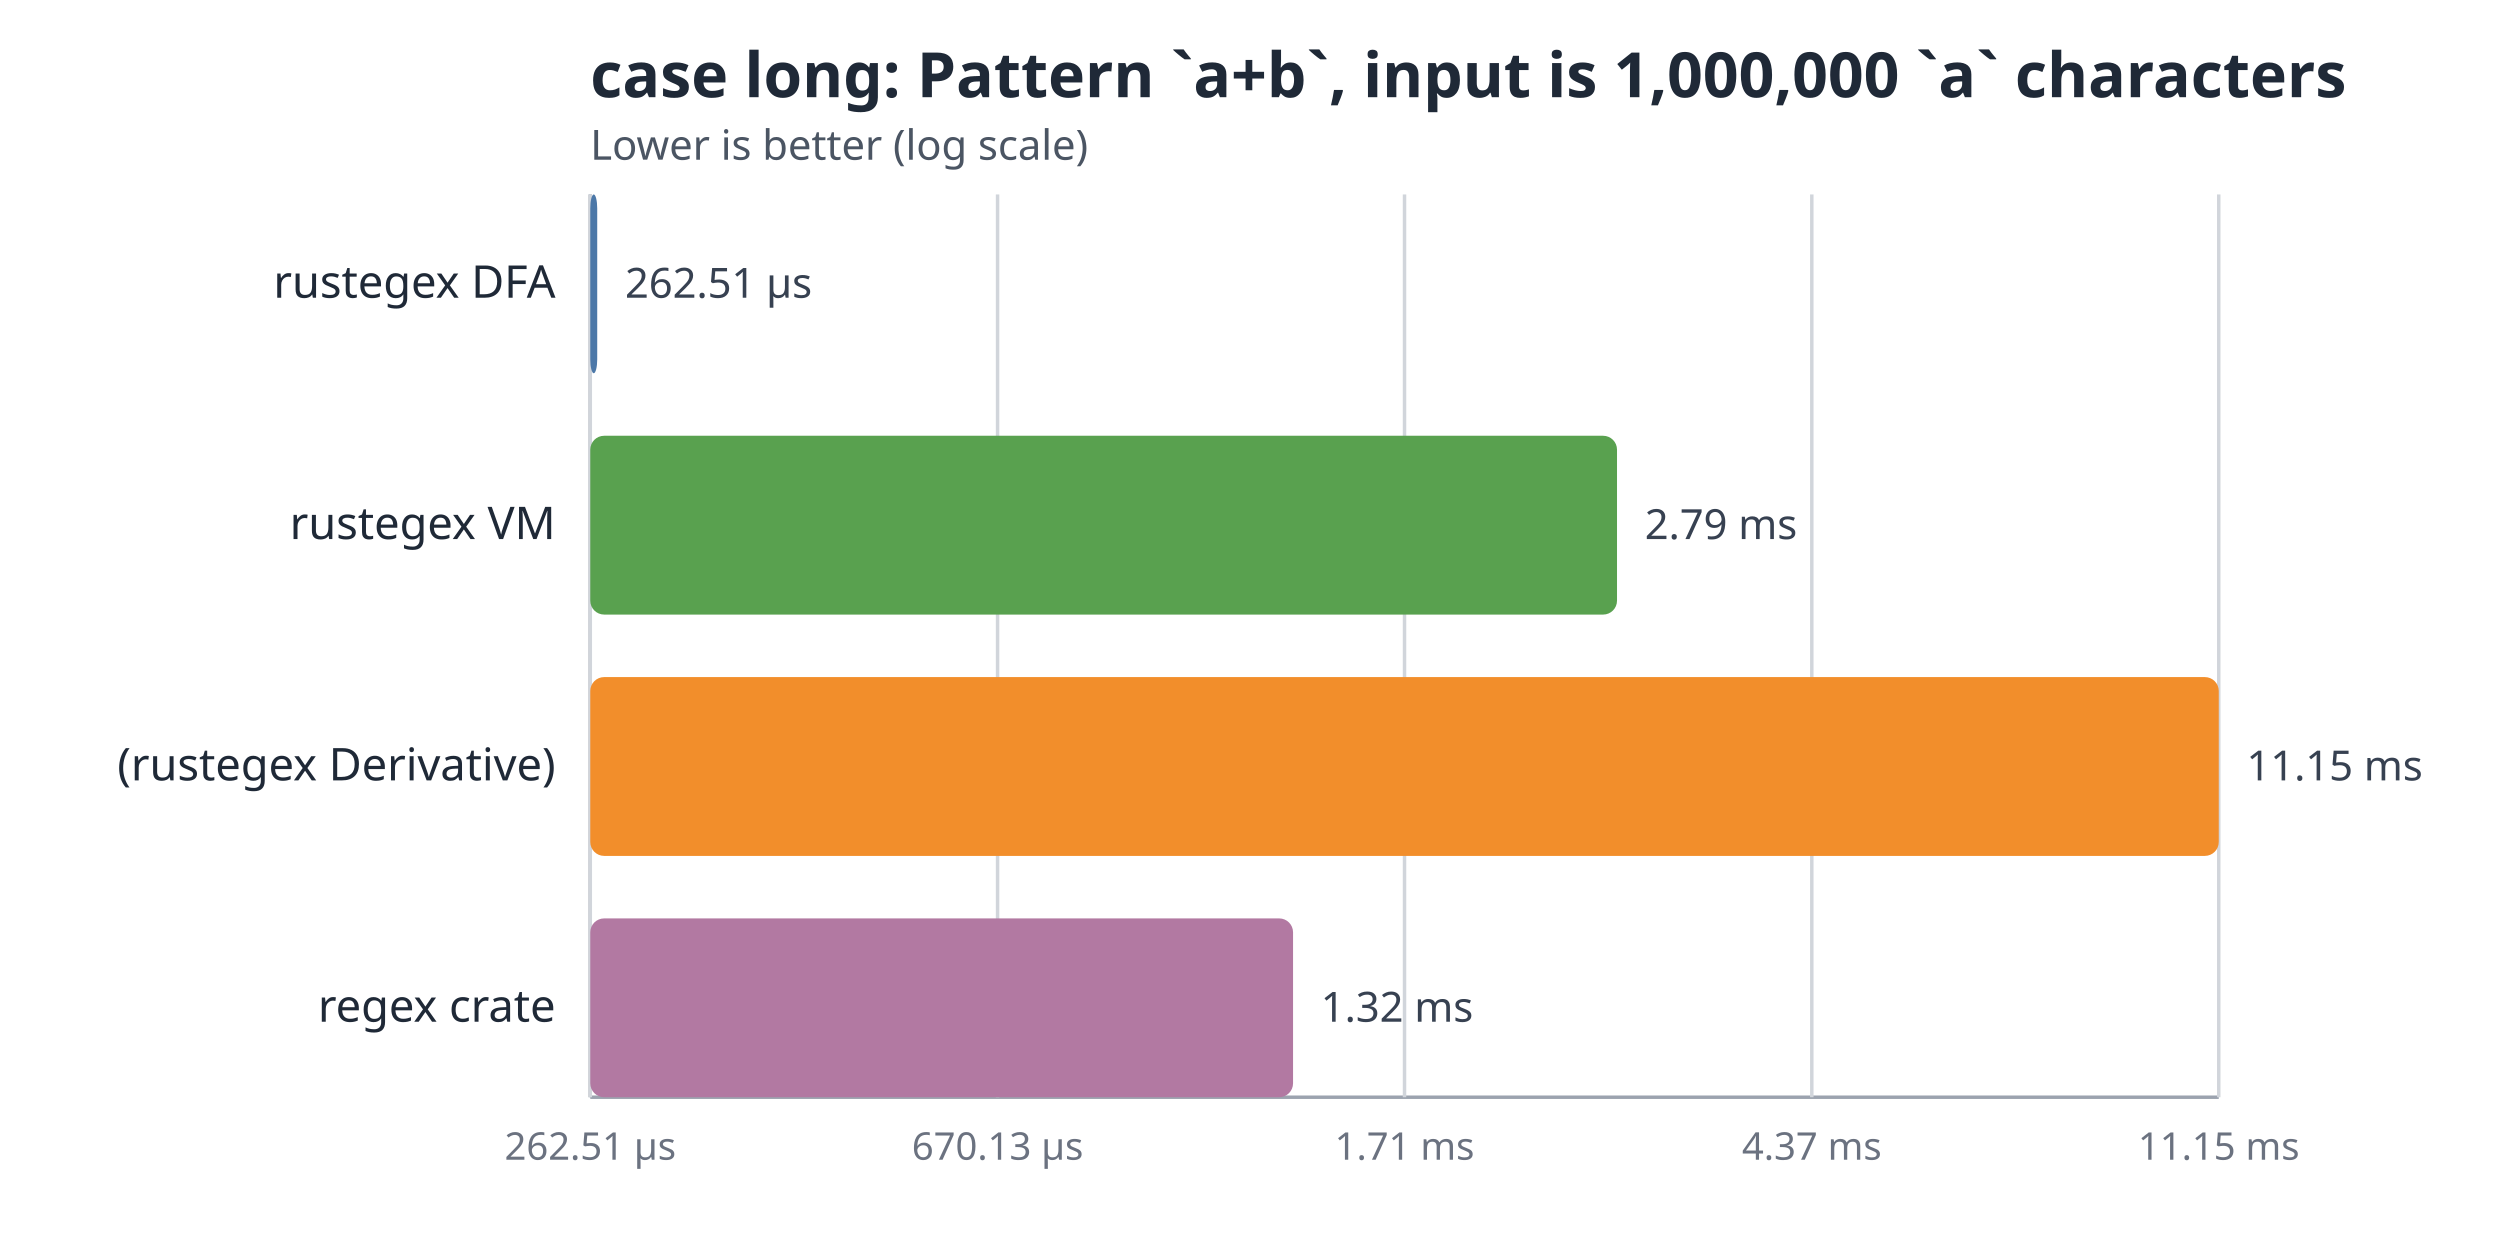
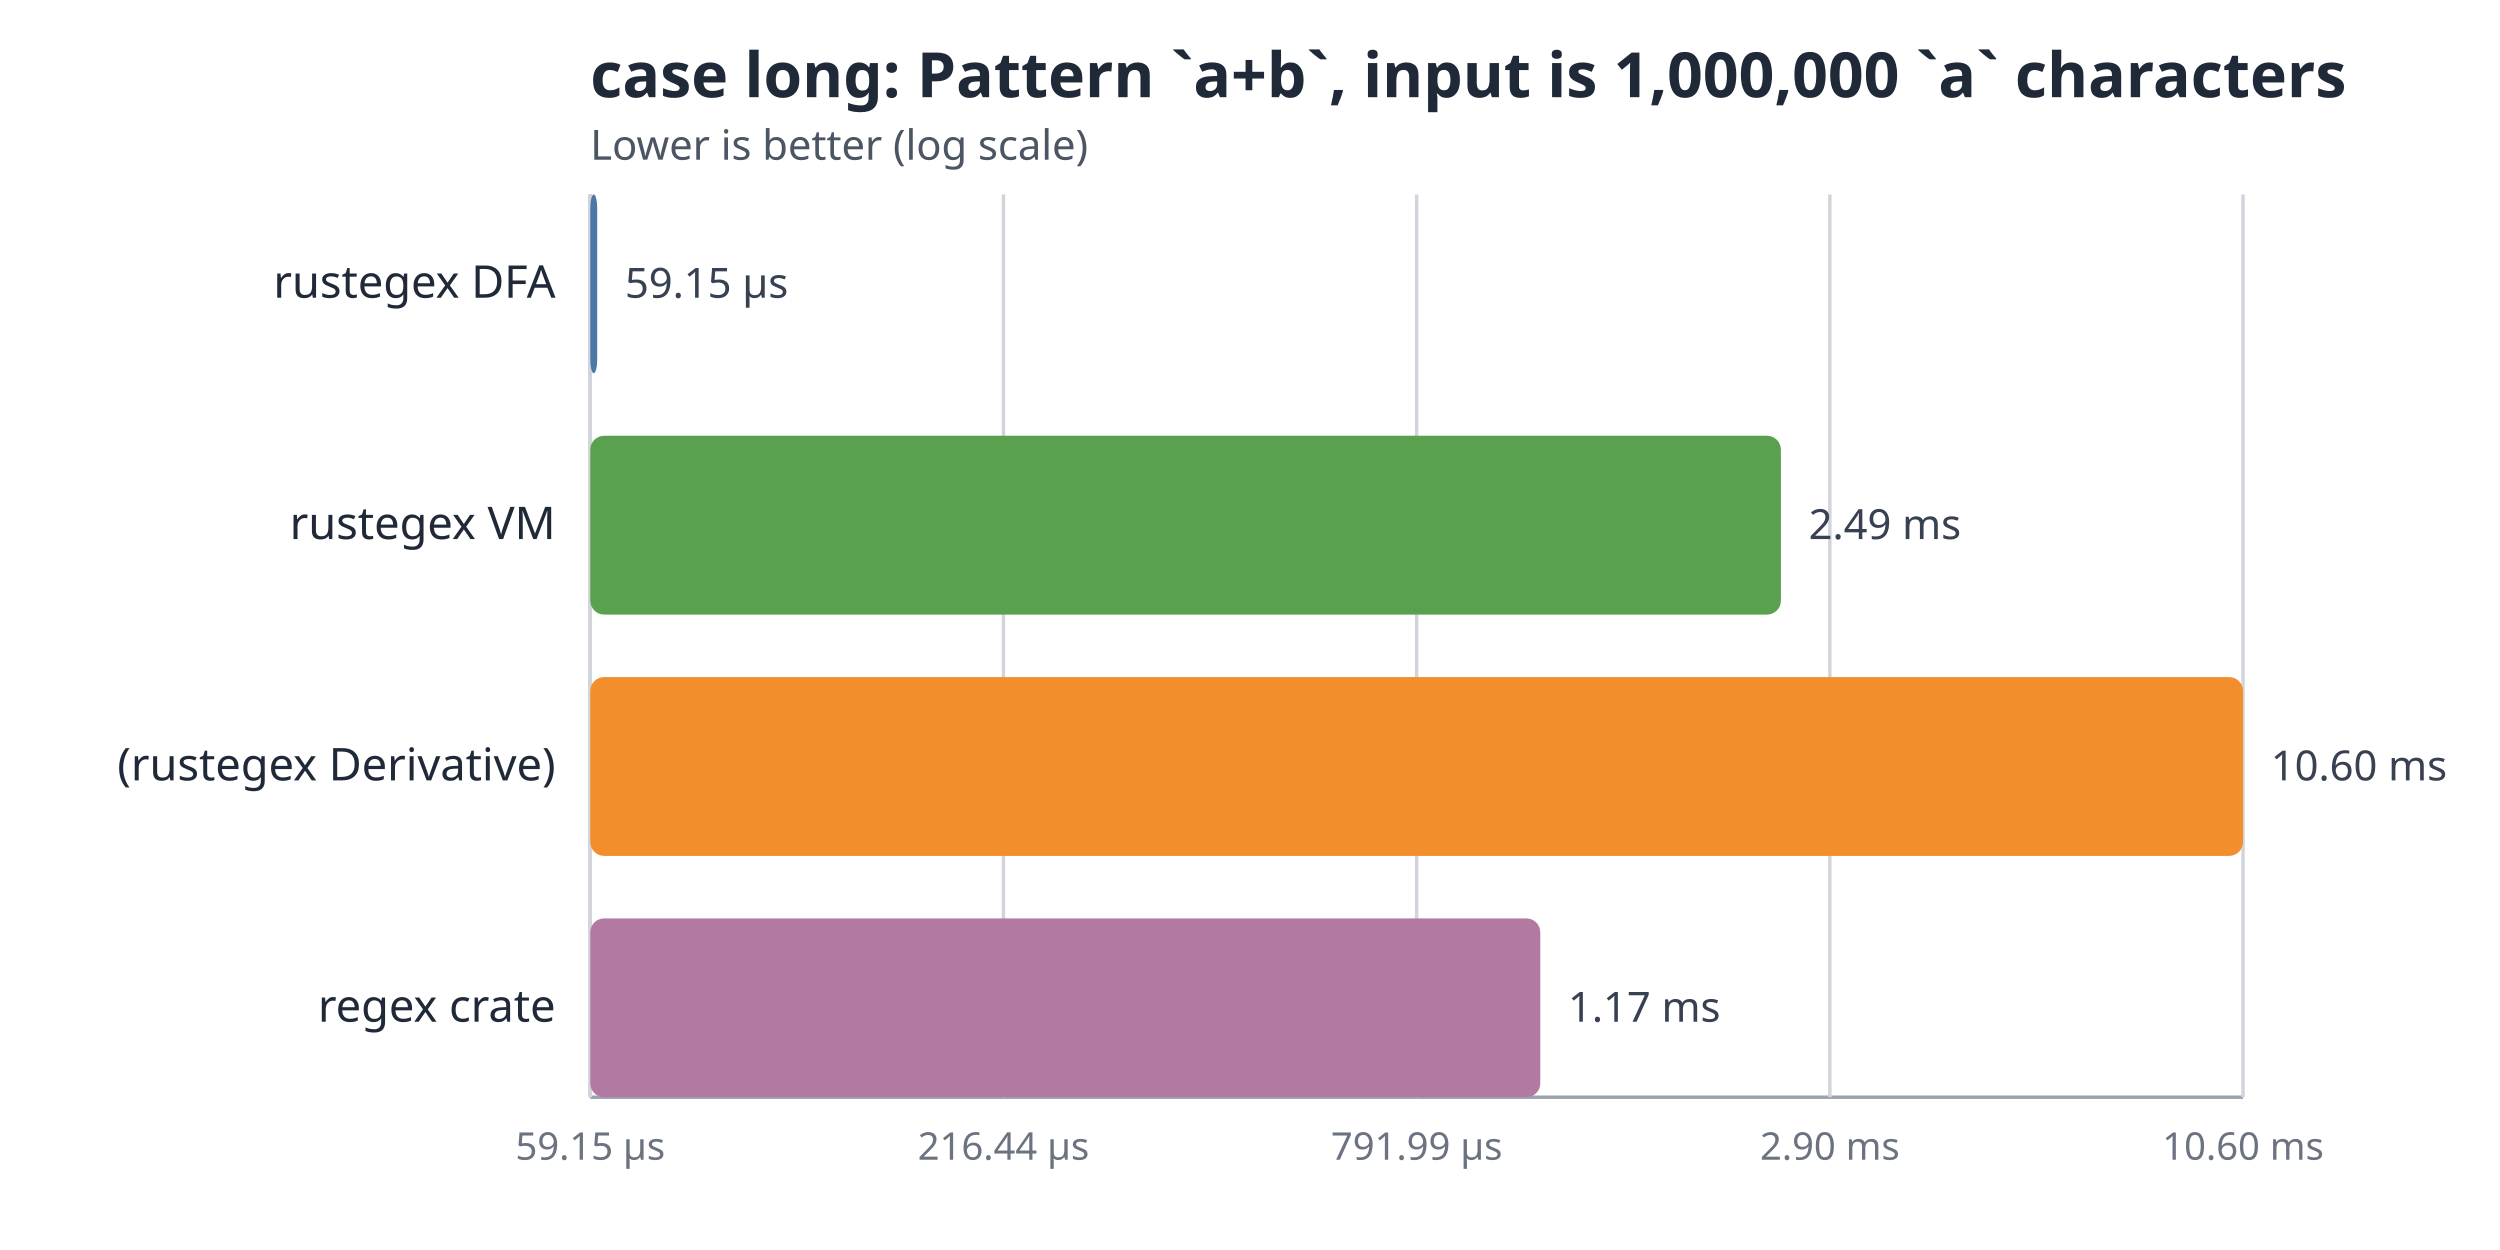
<svg xmlns="http://www.w3.org/2000/svg" width="720" height="360" viewBox="0 0 720 360">
  <rect width="100%" height="100%" fill="#ffffff" />
  <style>text { font-family: ui-sans-serif, system-ui, sans-serif; fill: #1f2937; }.title { font-size: 18px; font-weight: 700; }.subtitle { font-size: 12px; fill: #4b5563; }.label { font-size: 13px; }.value { font-size: 12px; fill: #374151; }.axis { stroke: #9ca3af; stroke-width: 1; }.tick { stroke: #d1d5db; stroke-width: 1; }.tick-label { font-size: 11px; fill: #6b7280; }</style>
  <text class="title" x="170" y="28">case long: Pattern `a+b`, input is 1,000,000 `a` characters</text>
  <text class="subtitle" x="170" y="46">Lower is better (log scale)</text>
-   <line class="axis" x1="170" y1="316" x2="639" y2="316" />
+   <line class="axis" x1="170" y1="316" x2="646" y2="316" />
  <line class="axis" x1="170" y1="56" x2="170" y2="316" />
  <line class="tick" x1="170.0" y1="56" x2="170.0" y2="316" />
-   <text class="tick-label" x="170.0" y="334" text-anchor="middle">262.51 µs</text>
-   <line class="tick" x1="287.3" y1="56" x2="287.3" y2="316" />
-   <text class="tick-label" x="287.3" y="334" text-anchor="middle">670.13 µs</text>
-   <line class="tick" x1="404.5" y1="56" x2="404.5" y2="316" />
-   <text class="tick-label" x="404.5" y="334" text-anchor="middle">1.71 ms</text>
-   <line class="tick" x1="521.8" y1="56" x2="521.8" y2="316" />
-   <text class="tick-label" x="521.8" y="334" text-anchor="middle">4.37 ms</text>
-   <line class="tick" x1="639.0" y1="56" x2="639.0" y2="316" />
-   <text class="tick-label" x="639.0" y="334" text-anchor="middle">11.15 ms</text>
+   <text class="tick-label" x="170.0" y="334" text-anchor="middle">59.15 µs</text>
+   <line class="tick" x1="289.0" y1="56" x2="289.0" y2="316" />
+   <text class="tick-label" x="289.0" y="334" text-anchor="middle">216.44 µs</text>
+   <line class="tick" x1="408.0" y1="56" x2="408.0" y2="316" />
+   <text class="tick-label" x="408.0" y="334" text-anchor="middle">791.99 µs</text>
+   <line class="tick" x1="527.0" y1="56" x2="527.0" y2="316" />
+   <text class="tick-label" x="527.0" y="334" text-anchor="middle">2.90 ms</text>
+   <line class="tick" x1="646.0" y1="56" x2="646.0" y2="316" />
+   <text class="tick-label" x="646.0" y="334" text-anchor="middle">10.60 ms</text>
  <rect x="170.0" y="56.0" width="2.0" height="51.5" fill="#4c78a8" rx="4" />
  <text class="label" x="160" y="85.75" text-anchor="end">rustegex DFA</text>
-   <text class="value" x="180.0" y="85.75">262.51 µs</text>
-   <rect x="170.0" y="125.5" width="295.7" height="51.5" fill="#59a14f" rx="4" />
+   <text class="value" x="180.0" y="85.75">59.15 µs</text>
+   <rect x="170.0" y="125.5" width="342.9" height="51.5" fill="#59a14f" rx="4" />
  <text class="label" x="160" y="155.25" text-anchor="end">rustegex VM</text>
-   <text class="value" x="473.7" y="155.25">2.79 ms</text>
-   <rect x="170.0" y="195.0" width="469.0" height="51.5" fill="#f28e2b" rx="4" />
+   <text class="value" x="520.9" y="155.25">2.49 ms</text>
+   <rect x="170.0" y="195.0" width="476.0" height="51.5" fill="#f28e2b" rx="4" />
  <text class="label" x="160" y="224.75" text-anchor="end">(rustegex Derivative)</text>
-   <text class="value" x="647.0" y="224.75">11.15 ms</text>
-   <rect x="170.0" y="264.5" width="202.4" height="51.5" fill="#b279a2" rx="4" />
+   <text class="value" x="654.0" y="224.75">10.60 ms</text>
+   <rect x="170.0" y="264.5" width="273.6" height="51.5" fill="#b279a2" rx="4" />
  <text class="label" x="160" y="294.25" text-anchor="end">regex crate</text>
-   <text class="value" x="380.4" y="294.25">1.32 ms</text>
+   <text class="value" x="451.6" y="294.25">1.17 ms</text>
</svg>
